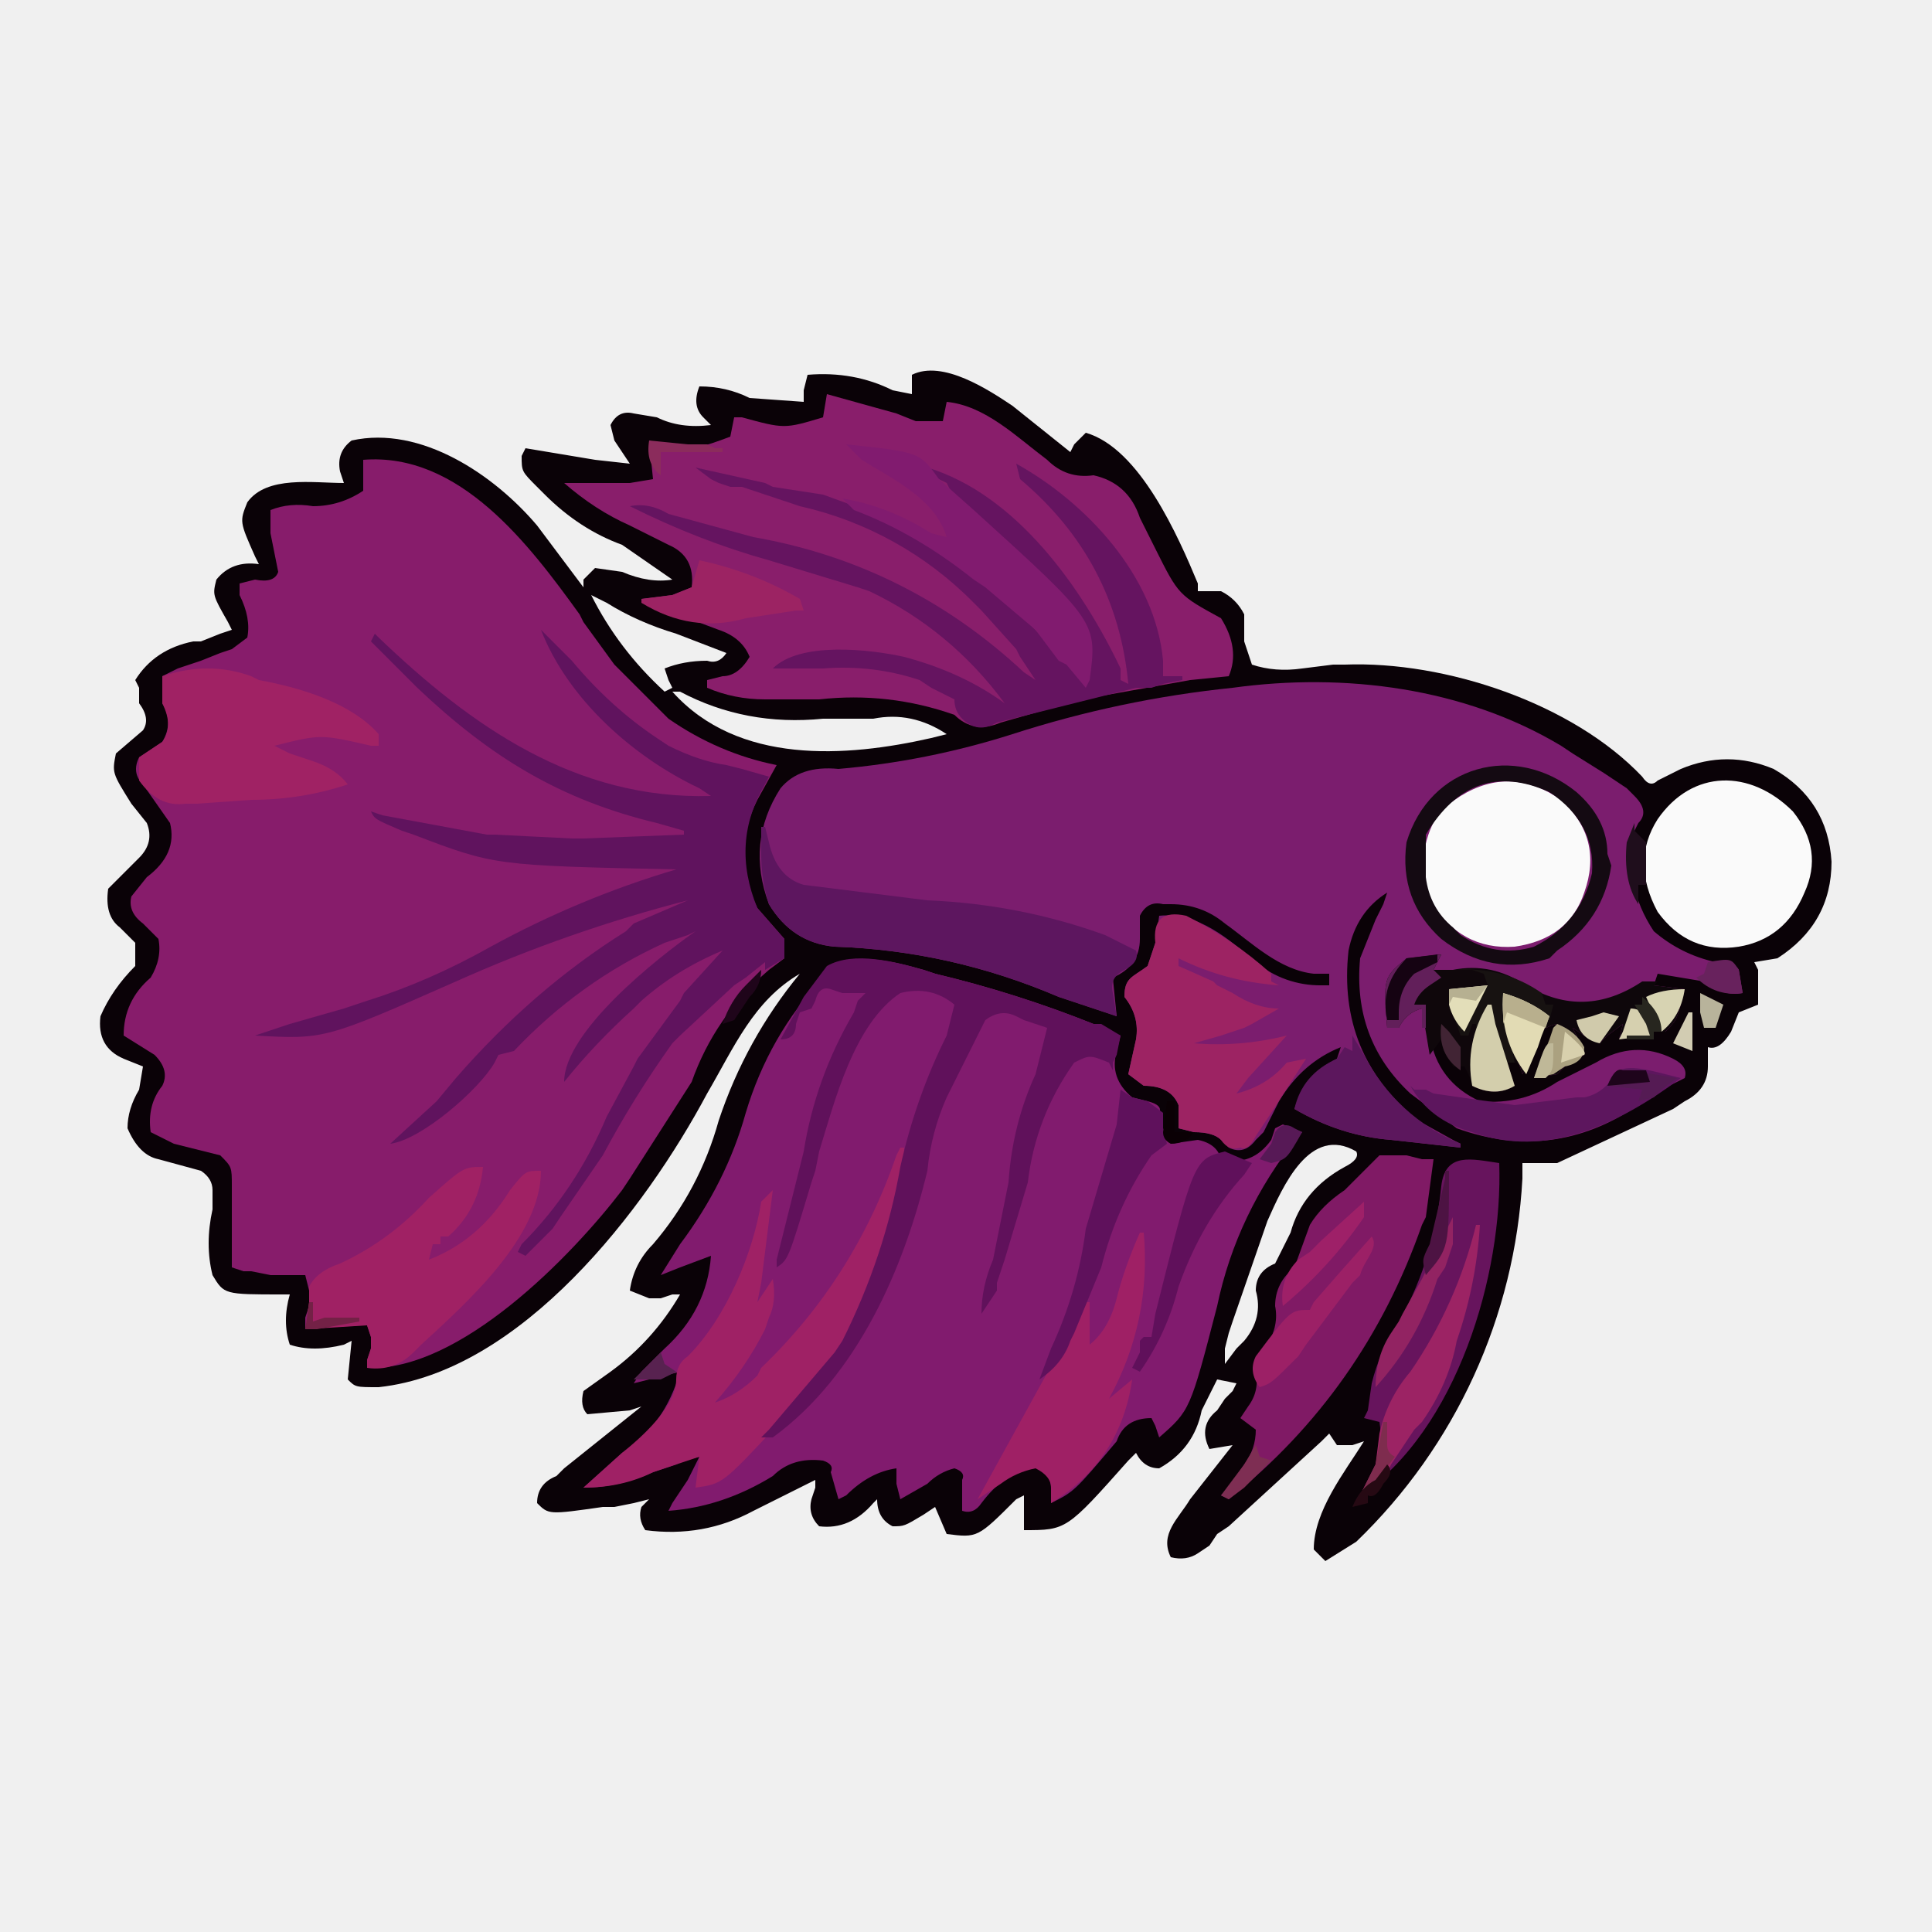
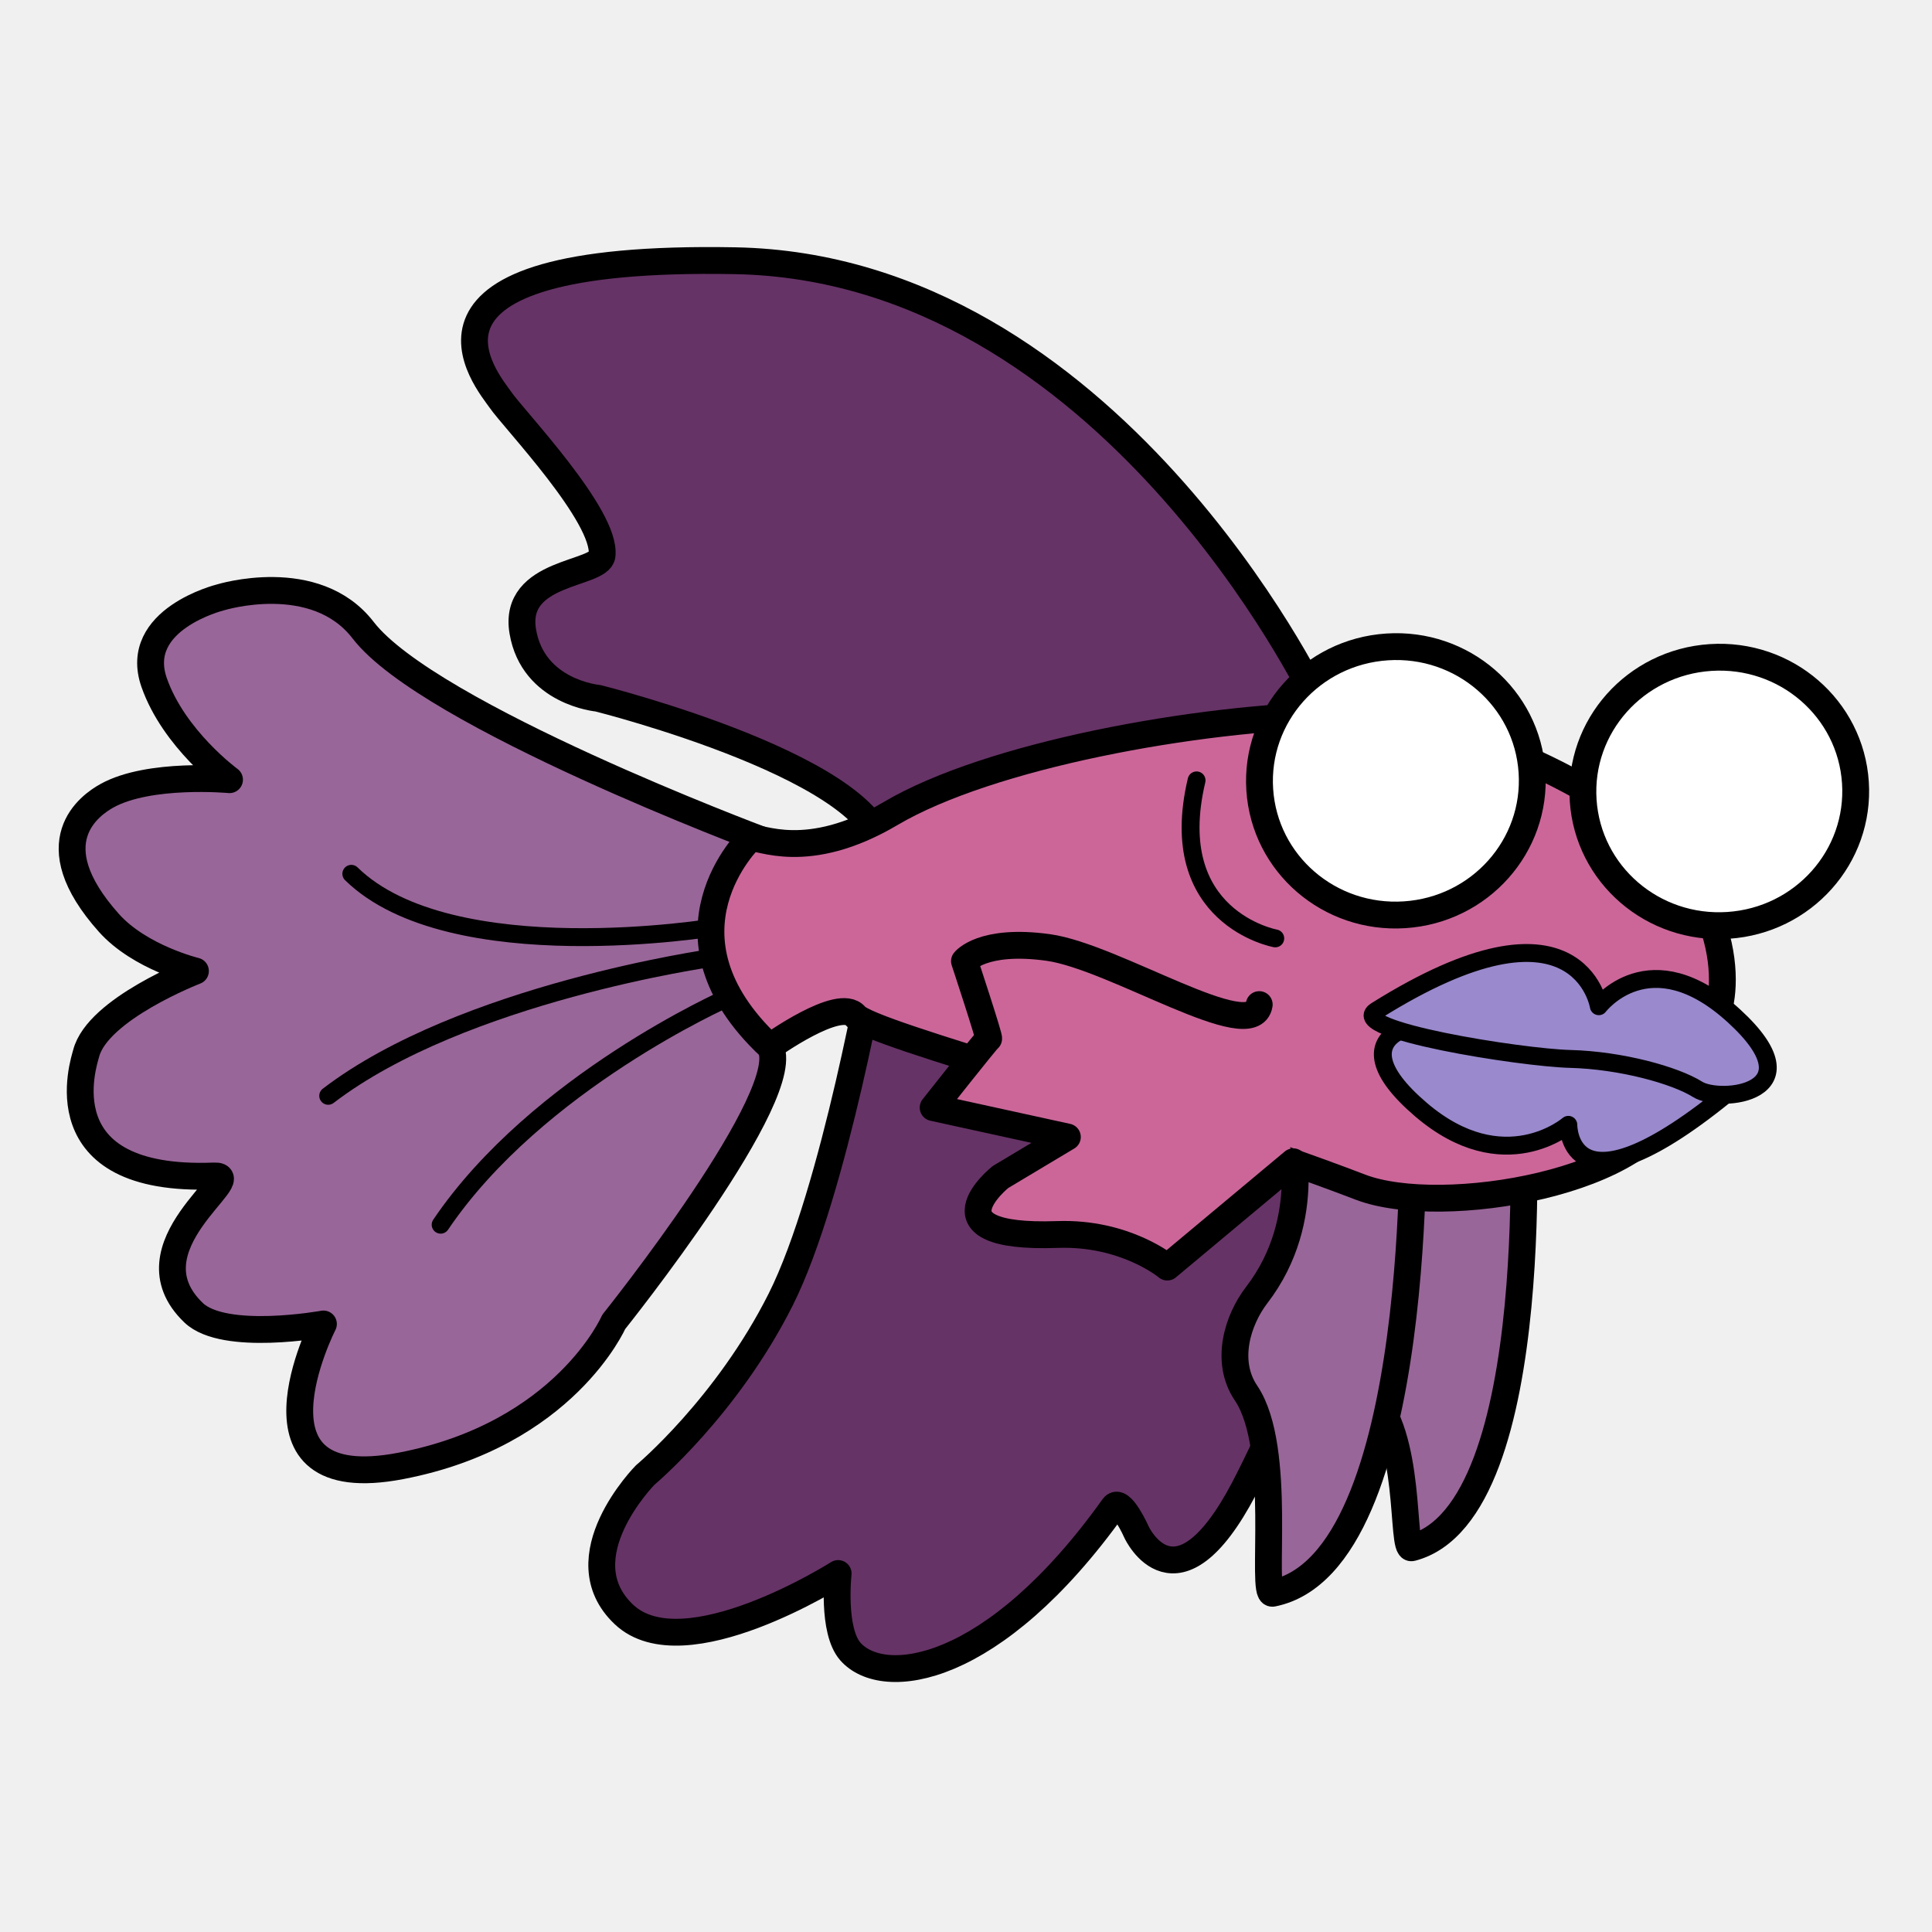
- <svg xmlns="http://www.w3.org/2000/svg" style="display:block" viewBox="0 0 500 500">
-   <path d="m0 0 15 12 1-2 3-3c14 4 24 27 29 39v2h6q4 2 6 6v7l2 6q6 2 13 1l8-1h3c26-1 59 10 77 29q2 3 4 1l6-3q12-5 24 0 14 8 15 24 0 16-14 25l-6 1 1 2v9l-5 2-2 5q-3 5-6 4v5q0 6-6 9l-3 2-30 14h-9v4a141 141 0 0 1-43 94l-8 5-3-3c0-10 8-20 13-28l-3 1h-4l-2-3-2 2-24 22-3 2-2 3-3 2q-3 2-7 1c-3-6 2-10 5-15l11-14-6 1q-3-6 2-10l2-3 2-2 1-2-5-1-4 8q-2 10-11 15-4 0-6-4l-2 2c-16 18-16 18-27 18v-9l-2 1c-10 10-10 10-18 9l-3-7-3 2c-5 3-5 3-8 3q-4-2-4-7l-1 1q-6 7-14 6-3-3-2-7l1-3v-2l-16 8q-13 7-28 5-2-3-1-6l2-2-4 1-5 1h-3c-14 2-14 2-17-1q0-5 5-7l2-2 20-16-3 1-11 1q-2-2-1-6l7-5q11-8 18-20h-2l-3 1h-3l-5-2q1-7 6-12 12-14 17-32 7-21 21-38c-12 7-17 19-24 31-16 30-48 72-85 76-6 0-6 0-8-2l1-10-2 1q-8 2-14 0-2-6 0-13h-2c-15 0-15 0-18-5q-2-8 0-17v-5q0-3-3-5l-11-3q-5-1-8-8 0-5 3-10l1-6-5-2q-7-3-6-11 3-7 9-13v-6l-4-4q-4-3-3-10l8-8q4-4 2-9l-4-5c-5-8-5-8-4-13l7-6q2-3-1-7v-4l-1-2q5-8 15-10h2l5-2 3-1-1-2c-4-7-4-7-3-11q4-5 11-4l-1-2c-4-9-4-9-2-14 5-7 17-5 25-5l-1-3q-1-5 3-8c18-4 37 9 48 22l12 16v-2l3-3 7 1q7 3 13 2l-13-9q-11-4-20-13l-2-2c-4-4-4-4-4-8l1-2 18 3 9 1-4-6-1-4q2-4 6-3l6 1q6 3 14 2l-2-2q-3-3-1-8 7 0 13 3l14 1v-3l1-4q12-1 22 4l5 1v-5c8-4 20 4 26 8m-109 49q7 14 19 25l2-1-1-2-1-3q5-2 11-2 3 1 5-2l-13-5q-10-3-18-8zm21 25c17 19 45 17 67 12l4-1q-9-6-19-4h-13q-20 2-37-7zM66 211l-9 26-1 3-1 4v4l3-4 2-2q5-6 3-13 0-5 5-7l4-8q3-11 14-17 4-2 3-4c-12-7-19 9-23 18" style="fill:#0a0207" transform="translate(262 105)" />
-   <path d="M0 0c25-2 43 22 56 40l1 2 8 11 12 12 2 2q13 9 28 12l-5 9q-7 14 0 28l7 8v5l-4 3q-14 12-20 29l-16 25-2 3c-13 17-42 47-66 46v-2l1-3v-3l-1-3h-7l-9 1v-3l1-3v-4l-1-4h-9l-5-1h-2l-3-1v-21c0-5 0-5-3-8l-12-3-6-3q-1-7 3-12 2-4-2-8l-8-5q0-9 7-15 3-5 2-10l-4-4q-4-3-3-7l4-5q8-6 6-14l-7-10q-3-3-1-7l6-4q3-5 0-10v-7l4-2 3-1 3-1 5-2 3-1 4-3q1-5-2-11v-3l4-1q5 1 6-2l-2-10v-6q5-2 11-1 7 0 13-4z" style="fill:#871c6b" transform="translate(94 119)" />
-   <path d="m0 0 3 2 8 5 3 2 3 2 2 2q4 4 1 7l-1 2q-3 14 5 26 7 6 16 8 5 0 6 2l1 6q-5 1-10-3l-12-2-1 3 8 1c-2 8-2 8-5 11h-3v2h-9l1-4-4 3-2 2-4-2-3-2 1 2 2 5-5 3-2 2-6 1 6-14q-5 1-5 5l-1 2-1 2-2 4-1-3h-3l1 3 1 3q-5 3-11 0V73l-1 2h-2l-2-4v-2l-1-6 10-1q0-2-4-2l-4-1h-7l3-5c-8 1-8 1-13 7l-1 12 4-3 1-2h4l2 7q2 12 13 17 11 1 20-5l2-1 8-4q10-6 20-1 4 2 3 5l-6 3-6 4q-22 15-47 6l-12-9q-15-14-13-35l4-10 2-4 1-3q-8 5-10 15-3 27 18 44l9 5 2 1v1l-18-2q-13-1-25-8 3-9 11-13l1-3q-10 4-16 14l-4 8-2 2q-3 4-7 2l-2-2q-2-2-7-2l-4-1v-6q-2-5-9-5l-4-3 2-9q1-6-3-11c0-5 2-5 6-8l2-6 1-7c10-1 18 6 25 12a26 26 0 0 0 17 6h2v-3h-4c-9-1-16-8-23-13q-6-5-14-5h-2q-4-1-6 3v6q0 7-7 10l1 10-15-5q-28-12-58-13-11-1-17-11-6-16 3-30 5-6 15-5 23-2 45-9a277 277 0 0 1 57-12c29-4 60 0 85 15" style="fill:#7b1d6e" transform="translate(404 193)" />
-   <path d="m0 0 3 1q21 5 41 13l2 1 5 2-1 4q-2 7 4 12l4 1q4 1 3 3l1 4 2 4 7-1q5 1 6 5 8 2 13-5l1-3 2-1 5 2-1 1Q81 63 76 87c-7 27-7 27-15 34l-1-3-1-2q-7 0-9 6c-11 13-11 13-17 16v-4q0-4-4-6-8 2-14 10-2 3-5 2v-8q1-2-2-3-4 1-7 4l-7 4-1-4v-4q-7 1-13 7l-2 1-2-7q1-2-2-3-8-1-13 4-13 8-27 9l1-2 2-3 2-3 3-6-4 1-2 1-6 2q-9 4-18 4l10-9q11-7 15-21l-12 3 2-3 2-2 4-4q11-10 12-24l-8 3-5 2 5-8q12-16 17-34 6-20 20-35l1-2c7-5 18-2 25 0" style="fill:#811b6e" transform="translate(239 251)" />
-   <path d="m0 0 18 5 5 2h7l1-5c10 1 18 9 26 15q5 5 12 4 9 2 12 11l4 8c6 12 6 12 17 18q5 8 2 15l-10 1-28 5-21 6q-7 3-12-2-17-6-35-4h-14q-8 0-15-3v-2l4-1q4 0 7-5-2-5-8-7l-8-3-12-4v-1l8-1 5-2q1-8-6-11l-10-5q-9-4-17-11h17l6-1-1-10 3 1c10 1 10 1 18-2l1-5h2c11 3 11 3 21 0z" style="fill:#891e6b" transform="translate(214 102)" />
-   <path d="m0 0 8 8q10 12 22 20l3 2q8 4 15 5l4 1 7 2-1 2q-9 15-2 32l7 8v5l-5 3v-2l-5 4-3 2-14 13-2 2q-10 14-18 29L5 152l-2 3-7 7-2-1 1-2q14-14 22-33l7-13 1-2 11-15 1-2 10-11q-12 5-21 13l-2 2q-10 9-18 19c0-13 24-32 34-39l-2 1-6 2Q10 91-7 109l-4 1-1 2c-4 7-19 20-27 21l12-11 5-6q20-23 44-38l2-2 14-6Q7 78-22 91c-34 15-34 15-52 14l9-3 14-4 6-2q16-5 32-14a244 244 0 0 1 48-20c-47-1-47-1-68-9l-3-1c-7-3-7-3-8-5l3 1 27 5h2l20 1h3l26-1v-1l-7-2C5 44-13 33-32 15l-2-2-5-5-1-1-4-4 1-2 1 1c24 23 51 42 86 41l-3-2C24 33 7 18 0 0" style="fill:#60135e" transform="translate(140 163)" />
-   <path d="M0 0c18 10 36 29 38 51v4h5v1l-5 1-3 1h-4l-36 9q-5 3-9-1-2-2-2-5l-6-3-3-2q-12-4-25-3h-13c7-7 25-5 34-3q15 4 26 12-14-19-35-29l-3-1-23-7q-18-5-36-14 5-1 10 2l22 6q40 7 70 35l3 2-4-6-1-2-9-10-2-2a91 91 0 0 0-45-25l-15-5h-3l-3-1-2-1-4-3 18 4 2 1 13 2 11 4 5 2A127 127 0 0 1 4 42l14 15C14 37-1 21-16 9l-2-4-4-2-1-2C0 8 17 32 27 53v3l2 1Q26 25 1 4z" style="fill:#651460" transform="translate(263 120)" />
-   <path d="M0 0h7l4 1h3l-2 15-1 2Q-4 61-39 89l-2-1 2-2 2-3 2-3q3-4 3-9l-4-3 2-3q3-4 2-9 0-3 3-7 3-5 2-10 0-6 5-10l4-11q3-5 9-9l4-4 2-2z" style="fill:#801a65" transform="translate(357 299)" />
-   <path d="M0 0h1q0 10-3 20l-1 3q-8 27-27 47l-2 2c-14 15-14 15-21 16l1-8-12 4q-8 4-18 4l10-9c5-4 14-12 14-19q0-4 3-6c10-10 17-27 19-40l3-3-3 24-1 5 4-6q1 6-1 10l-1 3q-5 10-13 19 6-2 11-7l1-2Q-12 34-1 2z" style="fill:#9f2165" transform="translate(233 297)" />
-   <path d="m0 0 3 1q21 5 41 13h2l5 3-1 5-1 2v2l-1-2c-5-2-5-2-9 0Q29 38 27 55l-6 20-1 3-1 3v2l-4 6q0-7 3-14l4-20q1-15 7-28l3-12-6-2-2-1q-4-2-8 1L6 33q-4 9-5 19c-6 25-18 53-40 69h-3l2-2 17-20 2-3q11-22 15-45 4-18 12-34l2-8Q2 4-6 6c-12 8-17 28-21 41l-1 5-1 3c-6 20-6 20-9 22v-2l7-28q3-19 13-36l1-3 2-2h-6l-3-1q-3-1-4 3l-1 2-3 1-1 3q0 4-4 4l6-11 6-8c7-4 18-1 25 1" style="fill:#60115b" transform="translate(239 251)" />
-   <path d="M0 0q12 6 22 15v2l2 1q-14-1-26-7v2l9 4 1 1 4 2q6 4 12 4l-7 4-2 1-3 1-3 1-7 2q12 1 24-2L16 42l-3 4q8-2 13-8l5-1-9 14-2 3-2 3q-2 4-4 3-3 1-5-2-2-2-7-2l-4-1v-6q-2-5-9-5l-4-3 2-9q1-6-3-11c0-5 2-5 6-8l2-6q-1-9 8-7" style="fill:#9d2363" transform="translate(307 237)" />
-   <path d="M0 0q11 10 6 24-4 12-18 14-14 1-22-12-4-12 2-22l3-3 3-2q13-8 26 1" style="fill:#fafafa" transform="translate(404 207)" />
-   <path d="M0 0q8 10 3 21-5 12-17 14-13 2-21-9-7-13 0-24c9-13 24-13 35-2" style="fill:#fafafa" transform="translate(464 210)" />
-   <path d="M0 0h1l1 4q2 9 9 11l32 4q24 1 46 9l2 1 6 3q1 3-3 5t-3 6l1 6-15-5Q49 32 19 31 8 30 2 20 0 14 0 7z" style="fill:#5d165f" transform="translate(197 214)" />
-   <path d="m0 0 2 1c11 2 24 6 31 14v3h-2c-13-3-13-3-25 0l4 2 6 2q6 2 9 6-12 4-25 4l-14 1h-3q-7 1-12-6v-6l6-4q3-4 0-10V0q12-4 23 0" style="fill:#a02264" transform="translate(65 175)" />
-   <path d="M0 0q-1 11-9 18h-2v2h-2l-1 4Q-1 19 7 6c4-5 4-5 8-5 0 17-19 34-31 45l-2 2q-5 5-12 4v-2l1-3v-3l-1-3-16 1 1-7v-4q2-4 8-6 13-6 23-17c9-8 9-8 14-8" style="fill:#a02164" transform="translate(125 302)" />
-   <path d="M0 0c1 29-11 69-36 86l4-8q2-5 1-11l-4-1 1-2 1-7q2-8 6-14 10-17 12-37c1-9 8-7 15-6" style="fill:#67145d" transform="translate(388 301)" />
-   <path d="M0 0h1q2 23-9 43l6-5q-3 21-21 32v-4q0-3-4-5-5 1-9 4l-6 4 27-49 1-2h1v11q5-4 7-12T0 0" style="fill:#9f2065" transform="translate(295 319)" />
-   <path d="M0 0q10-2 19 4 15 9 30-1h4l-1 1 8 1c-2 8-2 8-5 11h-3v2h-9l1-4-4 3-2 2-4-2-3-2 1 2 2 5-5 3-2 2-6 1 6-14q-5 1-5 5l-1 2-1 2-2 4-1-3h-3l1 3 1 3q-5 3-11 0V15l-1 2H2l-2-4v-2l-1-6L9 4Q8 1 4 1H0z" style="fill:#0e070b" transform="translate(376 251)" />
-   <path d="M0 0c19 2 19 2 24 9l9 8c32 29 32 29 30 44l-1 2-5-6-2-1-6-8-13-11-3-2Q18 23 2 17l-3-3q12 2 23 9l4 1C23 14 12 9 4 4z" style="fill:#811b6f" transform="translate(219 115)" />
-   <path d="M0 0q8 7 8 16l1 3Q7 33-5 41l-2 2q-15 5-28-5-11-10-9-25C-38-7-16-13 0 0m-39 11v11q1 8 7 13l2 2q9 6 19 3Q1 34 4 21 5 8-7 0q-20-9-32 11" style="fill:#140a12" transform="translate(408 205)" />
-   <path d="m0 0 4 1c-16 12-35 21-54 14q-11-3-16-12l1 1h3l2 1 21 3 16-2h2q5-1 8-6c2-3 9-1 13 0" style="fill:#5d165e" transform="translate(431 278)" />
-   <path d="m0 0 3 5a49 49 0 0 0 25 23v1l-18-2q-13-1-25-8 2-9 11-13l2-3 2 1z" style="fill:#5c175d" transform="translate(350 268)" />
-   <path d="m0 0 3 2 4 1 4 3v4l1 4-4 3Q-1 30-5 46l-7 17-1 2q-2 6-8 10l3-8q7-15 9-31l8-27z" style="fill:#5f115c" transform="translate(290 282)" />
-   <path d="M0 0q13-1 23 6l1 3h2l-1 4-2-1-3-2-3-2-4-2v2l3 16h-2l1 3 1 3q-5 3-11 0V15l-1 2H2l-2-4v-2l-1-6L9 4Q8 1 4 1H0z" style="fill:#171211" transform="translate(376 251)" />
-   <path d="m0 0-2 4H8l3 1 1 3L2 9l1 6 1 3 1 3h2l1-3h1L8 33l-2-4H3l-3-7-3 4-2-12q-4 1-6 5h-3C-15 6-15 6-9 1z" style="fill:#0f070b" transform="translate(373 247)" />
-   <path d="M0 0h1a112 112 0 0 1-6 30q-2 11-9 21l-2 2-4 6-2 3q-2 5-8 8l4-8 1-8q2-9 8-16A115 115 0 0 0 0 0" style="fill:#9c2364" transform="translate(382 317)" />
-   <path d="M0 0q14 3 26 10l1 3h-2l-13 2q-14 4-27-4v-1l8-1 5-2z" style="fill:#9c2363" transform="translate(181 145)" />
-   <path d="m0 0 7 3-2 3Q-6 18-12 35q-3 12-10 22l-2-1 2-4v-3l1-1h2l1-6C-8 2-8 2 0 0" style="fill:#60105b" transform="translate(317 298)" />
-   <path d="M0 0c2 3-2 6-3 10l-2 2-12 16-2 3c-7 7-7 7-10 8q-3-4-1-8c9-12 9-12 14-12l1-2 7-8z" style="fill:#9c2066" transform="translate(355 320)" />
-   <path d="M0 0v7l-1 3-1 3-2 3q-5 16-16 28 0-8 4-14l2-3 1-2 5-9z" style="fill:#922362" transform="translate(376 315)" />
-   <path d="m0 0-1 2-1 2 2 2-3 2q-3 2-4 5h3v6h-1v-5q-4 1-6 5h-3C-15 6-15 6-9 1z" style="fill:#621f5a" transform="translate(373 247)" />
-   <path d="M0 0q7 2 12 6l-2 5-1 3-3 7q-7-9-6-21" style="fill:#e2dbb4" transform="translate(389 257)" />
-   <path d="M0 0h1l1 5 5 16q-5 3-11 0-2-11 4-21" style="fill:#d3ceac" transform="translate(385 260)" />
-   <path d="M0 0v4a113 113 0 0 1-21 23q-1-7 4-12l3-2 3-3z" style="fill:#9e2068" transform="translate(353 311)" />
-   <path d="M0 0q5 2 7 6 0 4-5 5l-3 2-5 1 4-10 1-3z" style="fill:#aba180" transform="translate(403 265)" />
-   <path d="M0 0v2l-6 3q-4 4-4 10v2h-3q-2-9 5-16z" style="fill:#150312" transform="translate(372 247)" />
-   <path d="M0 0v2l3 3v11H1v5q-4-6-3-16z" style="fill:#1f0e1c" transform="translate(423 213)" />
-   <path d="m0 0 12 2-4 3-2 2-4 1 1-3-9-1q2-5 6-4" style="fill:#551b54" transform="translate(422 277)" />
-   <path d="m0 0-6 12q-3-3-4-7V1z" style="fill:#e3deb9" transform="translate(385 255)" />
-   <path d="M0 0q-1 7-6 11l-4-9q4-2 10-2" style="fill:#d7d3b2" transform="translate(436 256)" />
-   <path d="M0 0c6-1 6-1 8 2l1 6Q2 9-3 4l2-1z" style="fill:#68225d" transform="translate(442 249)" />
-   <path d="M0 0q7 2 12 6l-1 3L1 5 0 8z" style="fill:#b8af8d" transform="translate(389 257)" />
-   <path d="m0 0 2 1c-4 7-4 7-8 8l-3-1 3-4 1-3q2-3 5-1" style="fill:#571956" transform="translate(335 292)" />
-   <path d="M0 0h1c0 20 0 20-6 27-1-4-1-4 1-8L0 2z" style="fill:#4d1343" transform="translate(374 303)" />
-   <path d="m0 0-5 7q-5-1-6-6l4-1 3-1z" style="fill:#d0caab" transform="translate(419 263)" />
-   <path d="m0 0 1 3 3 1-5 5-2 2-4 3-2-1 6-8z" style="fill:#7e2e53" transform="translate(325 374)" />
-   <path d="M0 0h2v8h5q-2 3-6 3-2-1-2-3z" style="fill:#0a0004" transform="translate(302 285)" />
-   <path d="M0 0h1v6q0 2 2 3l-3 4-2 3-4 3 4-8z" style="fill:#7e2c4e" transform="translate(358 368)" />
-   <path d="M0 0q4 0 5 5v2l-8 1 1-2z" style="fill:#d6d0af" transform="translate(422 261)" />
-   <path d="m0 0 10 1h5l2 1h2v1H3v6q-4-3-3-9" style="fill:#8b2c5c" transform="translate(168 114)" />
-   <path d="M0 0q5 4 5 9H3v2h-7v-1h6L1 7l-3-5h2z" style="fill:#27261f" transform="translate(425 258)" />
-   <path d="M0 0h6l1 3-11 1q2-5 4-4" style="fill:#1e041b" transform="translate(420 277)" />
-   <path d="M0 0q6 5 5 6l-6 2z" style="fill:#d8d0ad" transform="translate(405 267)" />
-   <path d="M0 0h1v10l-5-2 2-4 1-2z" style="fill:#d2ccb2" transform="translate(437 262)" />
-   <path d="M0 0q0 4-3 7l-4 6-3 1q2-6 6-10l2-2z" style="fill:#1f051a" transform="translate(197 251)" />
-   <path d="m0 0 6 3-2 6H1L0 5z" style="fill:#b8b39b" transform="translate(440 257)" />
-   <path d="m0 0 1 3 3 2-4 2h-7l2-2z" style="fill:#582250" transform="translate(171 350)" />
-   <path d="m0 0 2 2 3 4v6Q-1 8 0 0" style="fill:#412434" transform="translate(373 265)" />
-   <path d="m0 0-3 4-6-1-1 2V1z" style="fill:#b6b091" transform="translate(385 255)" />
-   <path d="M0 0q2 2-1 5-2 4-4 3v2l-4 1q2-5 6-7z" style="fill:#260913" transform="translate(359 379)" />
-   <path d="M0 0h1v5l3-1h9v1L2 7h-3z" style="fill:#732146" transform="translate(80 337)" />
-   <path d="M0 0c0 7 0 7-2 9h-3c3-9 3-9 5-9" style="fill:#bfb898" transform="translate(402 270)" />
+ <svg xmlns="http://www.w3.org/2000/svg" version="1.2" viewBox="0 0 1080 1080">
+   <path id="n_underfin" d="m489.83 531.47c0 0-23.24 134.85-53.38 194.9-30.14 60.06-75.75 98.16-75.75 98.16 0 0-45.58 46.13-11.93 77.95 33.66 31.82 119.76-22.88 119.76-22.88 0 0-3.51 31.92 6.87 43.65 18.4 20.79 79.91 13.12 147.03-80.83 4.13-5.78 12.96 14.18 12.96 14.18 0 0 22.16 47.61 60.03-24.47 31.68-60.31 83.65-199.35 83.65-199.35z" style="fill:#663366;stroke:#000000;stroke-linecap:round;stroke-linejoin:round;stroke-width:15" />
+   <path id="n_cinfin1" d="m850.8 610.18c0 0 14.65 235.12-61.63 255.03-6.11 1.6 0.56-63.42-23.81-86.51-4.07-3.87-16.17-34.1-13.27-50.1 9.57-52.85 77.45-114.65 75.6-114.7-4.65-0.11 23.11-3.72 23.11-3.72z" style="fill:#996699;stroke:#000000;stroke-linecap:round;stroke-linejoin:round;stroke-width:15" />
+   <path id="n_cinfin2" d="m789.81 618.56c0 0 7.32 254.97-78.42 272.09-6.98 1.39 6.07-81.04-14.84-111.9-12.05-17.8-4.67-40.98 5.95-54.8 33.04-42.96 18.63-93.79 17-94-4.12-0.52 70.31-11.39 70.31-11.39z" style="fill:#996699;stroke:#000000;stroke-linecap:round;stroke-linejoin:round;stroke-width:15" />
+   <path id="n_dorsal" d="m735.08 389.59c0 0-115.43-239.97-324.13-243.84-200.5-3.71-138.01 67.77-131.2 77.74 7.2 10.56 59.35 65.02 56.8 86.98-1.28 11.06-50.06 8.33-44.31 42.48 5.74 34.16 42.03 37.38 42.03 37.38 0 0 163.53 40.95 159.21 89.79-4.32 48.84 241.6-90.53 241.6-90.53z" style="fill:#663366;stroke:#000000;stroke-linecap:round;stroke-linejoin:round;stroke-width:15" />
+   <path id="n_tail" d="m425.64 469.48c0 0-185.91-69.53-222.64-117.19-26.83-34.83-79.87-18.32-79.87-18.32 0 0-49.3 12.24-36.97 47.56 11.05 31.62 42.14 54.32 42.14 54.32 0 0-44.91-4.16-68.55 9-9.19 5.11-39.35 25.75 1.14 71.07 17.31 19.37 48.36 26.9 48.36 26.9 0 0-54.73 21.12-61.11 46.09-1.24 4.85-24.27 72.28 71.62 68.47 19.5-0.78-50.09 39.55-11.52 76.46 17.1 16.37 72.56 6.27 72.56 6.27 0 0-49.66 97.18 43.28 79.34 91.55-17.56 118.99-80.49 118.99-80.49 0 0 103.76-129.56 87.09-154.48-4.34-6.49-4.52-115-4.52-115z" style="fill:#996699;stroke:#000000;stroke-linecap:round;stroke-linejoin:round;stroke-width:15" />
+   <path id="bdy" d="m430.39 585.18c0 0 38.93-28.03 47.78-17.26 8.87 10.75 165.88 51.1 282.4 95.73 45.31 17.34 165.06-2.67 176.04-50.75 10.98-48.09 14.33-30.14 22.14-43.77 7.81-13.64 12.01-77.11-62.35-122.02-70.73-42.73-125.97-47.81-148.22-47.44-79.73 1.33-195.3 22.61-250.24 55.05-47.05 27.79-73.63 12.47-78.45 13.77 0 0-56.28 53.76 10.9 116.69z" style="fill:#cc6699;stroke:#000000;stroke-miterlimit:100;stroke-width:15" />
+   <path id="fin" d="m723 649.45l-70.47 58.85c0 0-23.31-19.55-61.44-18.21-75.32 2.65-31.84-32.11-31.84-32.11l37.42-22.39-75.04-16.44c0 0 30.28-38.37 31.03-38.53 0.75-0.15-13.52-43.34-13.52-43.34 0 0 9.84-12.74 46.78-7.64 36.94 5.1 114.18 55.16 118 31.93" style="fill:#cc6699;stroke:#000000;stroke-linecap:round;stroke-linejoin:round;stroke-width:15" />
+   <path id="eye1" fill-rule="evenodd" d="m966 517.29c-42.08 2.75-78.28-28.48-81-69.89-2.71-41.4 29.11-77.09 71.19-79.85 42.08-2.75 78.29 28.49 81 69.89 2.71 41.4-29.11 77.09-71.19 79.85z" style="fill:#ffffff;stroke:#000000;stroke-linecap:round;stroke-linejoin:round;stroke-width:15" />
+   <path id="eye2" fill-rule="evenodd" d="m785.21 511.36c-42.08 2.76-78.28-28.48-81-69.88-2.71-41.4 29.11-77.09 71.19-79.85 42.08-2.76 78.29 28.48 81 69.88 2.71 41.4-29.11 77.1-71.19 79.85z" style="fill:#ffffff;stroke:#000000;stroke-linecap:round;stroke-linejoin:round;stroke-width:15" />
+   <path id="liplower" d="m876.71 628.79c0 0-0.62 56.39 91.32-19.66 13.19-10.91-64.6-20.46-88.67-19.69-25.61 0.82-54.26-6.32-66.84-14.18-12.94-8.1-69.96 0.84-18.12 45.09 46.41 39.59 82.31 8.44 82.31 8.44z" style="fill:#9a89cd;stroke:#000000;stroke-linecap:round;stroke-linejoin:round;stroke-width:10" />
+   <path id="lipupper" d="m893.74 562.49c0 0-10.97-68.65-124.5 2.56-17.04 10.69 80.81 26.17 108.55 26.9 28.41 0.74 58.62 9.11 71.21 17.03 12.63 7.94 67.58 2.27 20.42-40.98-47.12-43.23-75.68-5.51-75.68-5.51z" style="fill:#9a89cd;stroke:#000000;stroke-linecap:round;stroke-linejoin:round;stroke-width:10" />
+   <path id="gill" fill-rule="evenodd" d="m712.88 524.56c0 0-62.22-11.35-43.99-88.32" style="fill:none;stroke:#000000;stroke-linecap:round;stroke-linejoin:round;stroke-width:10" />
+   <path id="tail-dt1" fill-rule="evenodd" d="m399.78 518.33c0 0-147.71 24.61-203.39-29.87" style="fill:none;stroke:#000000;stroke-linecap:round;stroke-linejoin:round;stroke-width:10" />
+   <path id="tail-dt2" fill-rule="evenodd" d="m397.89 535.49c0 0-139.33 19.59-214.42 77.08" style="fill:none;stroke:#000000;stroke-linecap:round;stroke-linejoin:round;stroke-width:10" />
+   <path id="tail-dt3" fill-rule="evenodd" d="m406.38 557.98c0 0-106.16 46.94-160.06 126.64" style="fill:none;stroke:#000000;stroke-linecap:round;stroke-linejoin:round;stroke-width:10" />
</svg>
